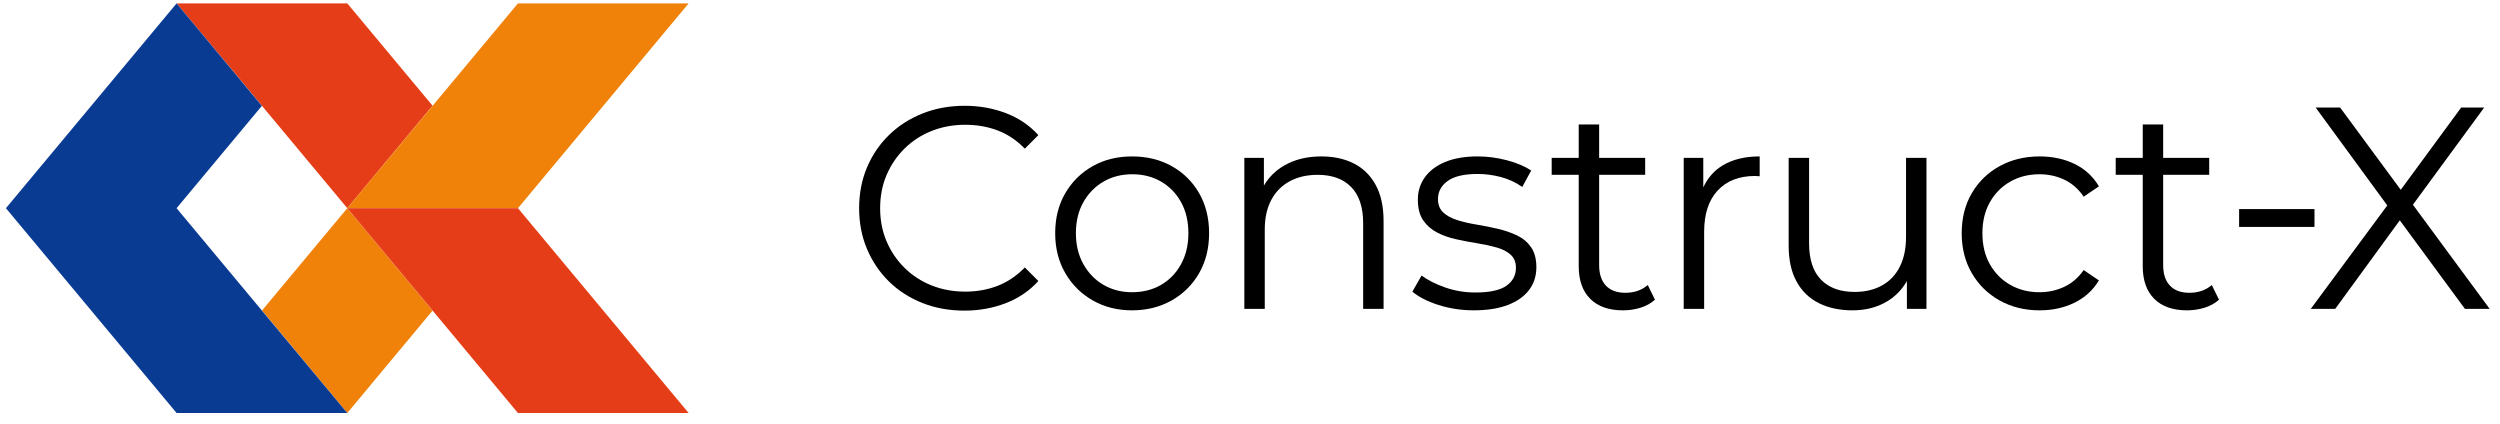
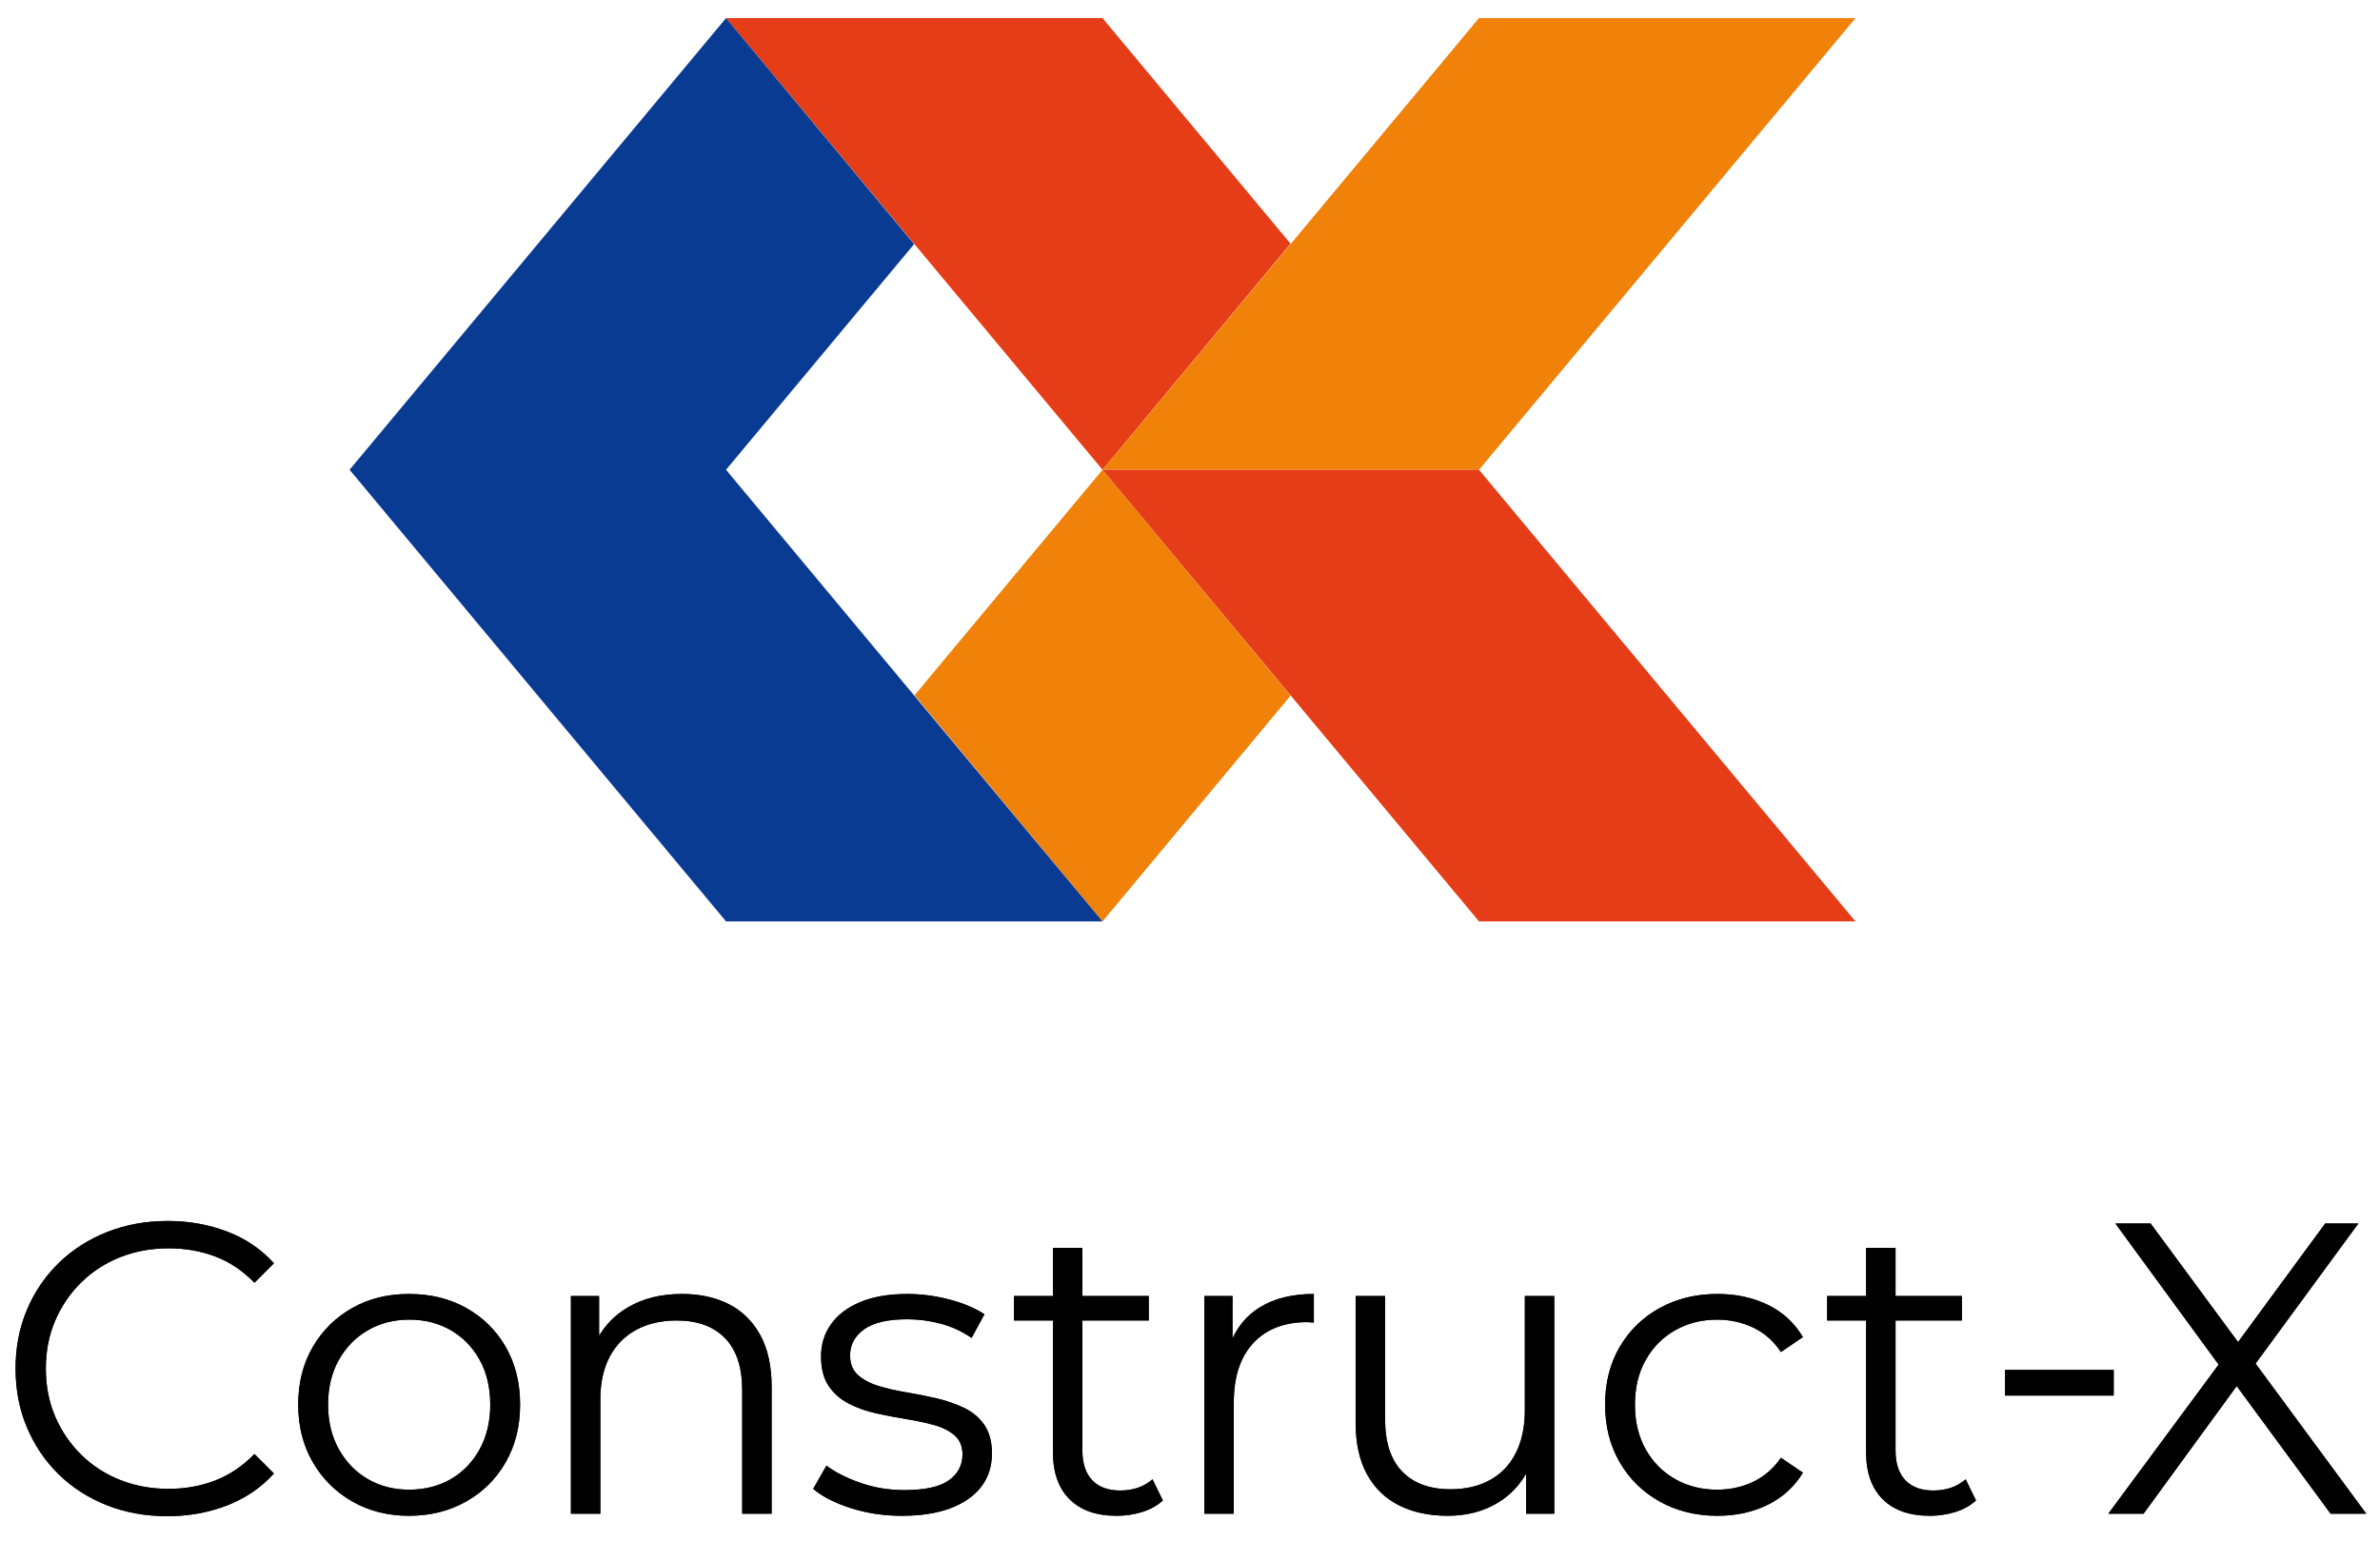
- <svg xmlns="http://www.w3.org/2000/svg" preserveAspectRatio="xMinYMin meet" viewBox="0 0 519 88">
+ <svg xmlns="http://www.w3.org/2000/svg" preserveAspectRatio="xMinYMin meet" viewBox="0 0 224 145">
  <g>
    <g>
-       <polygon fill="#E53D17" points="72.096,43.221 36.662,0.701 72.095,0.701 89.795,21.942   " />
+       <polygon fill="#E53D17" points="103.767,44.222 68.333,1.702 103.766,1.702 121.467,22.943   " />
      <g>
-         <polygon fill="#F08109" points="72.095,43.221 54.406,64.449 72.094,85.742 89.795,64.49    " />
-         <polygon fill="#F08109" points="107.527,0.701 72.094,43.221 107.527,43.221 142.961,0.701    " />
+         <polygon fill="#F08109" points="103.766,44.222 86.077,65.444 103.766,86.737 121.467,65.485    " />
+         <polygon fill="#F08109" points="139.199,1.702 103.766,44.222 139.199,44.222 174.633,1.702    " />
      </g>
-       <polygon fill="#E53D17" points="107.527,85.742 72.096,43.221 107.528,43.221 142.961,85.742   " />
-       <polygon fill="#0A3B93" points="36.662,43.221 36.661,43.221 54.363,21.978 36.662,0.701 1.229,43.221 1.229,43.221     36.662,85.742 72.095,85.742   " />
+       <polygon fill="#E53D17" points="139.199,86.737 103.767,44.222 139.199,44.222 174.633,86.737   " />
+       <polygon fill="#0A3B93" points="68.333,44.222 68.333,44.222 86.035,22.979 68.333,1.702 32.899,44.222 32.9,44.222     68.333,86.737 103.766,86.737   " />
    </g>
    <g>
-       <path d="M187.791,30.83c1.593-1.573,3.465-2.787,5.614-3.644c2.15-0.855,4.48-1.284,6.988-1.284c2.389,0,4.618,0.389,6.688,1.165    c2.07,0.776,3.961,2.041,5.675,3.792l2.807-2.807c-1.832-2.03-4.082-3.553-6.749-4.568c-2.668-1.016-5.515-1.523-8.54-1.523    c-3.146,0-6.053,0.528-8.72,1.582c-2.668,1.056-4.987,2.539-6.958,4.45c-1.972,1.911-3.504,4.161-4.6,6.748    c-1.095,2.589-1.642,5.416-1.642,8.481c0,3.069,0.547,5.895,1.642,8.483c1.096,2.588,2.618,4.838,4.569,6.748    c1.951,1.912,4.26,3.395,6.928,4.449c2.667,1.057,5.574,1.582,8.721,1.582c3.064,0,5.932-0.516,8.6-1.553    c2.667-1.035,4.917-2.566,6.749-4.598l-2.807-2.809c-1.714,1.754-3.604,3.027-5.675,3.824s-4.3,1.193-6.688,1.193    c-2.508,0-4.838-0.426-6.988-1.283c-2.149-0.857-4.021-2.07-5.614-3.643c-1.593-1.574-2.837-3.404-3.731-5.496    c-0.896-2.09-1.344-4.389-1.344-6.899c0-2.508,0.447-4.807,1.344-6.898C184.954,34.234,186.198,32.403,187.791,30.83z" />
-       <path d="M281.051,33.935c-1.933-0.975-4.172-1.463-6.72-1.463c-3.026,0-5.635,0.648-7.823,1.941    c-1.771,1.046-3.132,2.428-4.121,4.112v-5.754h-4.062v31.356h4.24V47.643c0-2.386,0.448-4.429,1.344-6.123    c0.896-1.692,2.17-2.986,3.822-3.882s3.593-1.344,5.823-1.344c2.985,0,5.305,0.847,6.958,2.539    c1.651,1.692,2.479,4.19,2.479,7.497v17.797h4.24V45.912c0-3.028-0.548-5.536-1.642-7.527    C284.493,36.394,282.98,34.911,281.051,33.935z" />
-       <path d="M337.416,60.783c-1.753,0-3.096-0.498-4.03-1.494c-0.937-0.994-1.404-2.408-1.404-4.24V36.295h9.556v-3.524h-9.556v-6.928    h-4.24v6.928h-5.613v3.524h5.613v18.992c0,2.906,0.796,5.156,2.39,6.75c1.592,1.592,3.86,2.389,6.808,2.389    c1.234,0,2.438-0.18,3.613-0.537c1.174-0.359,2.18-0.916,3.016-1.674l-1.493-3.045C340.841,60.244,339.287,60.783,337.416,60.783z    " />
-       <path d="M243.275,34.503c-2.41-1.353-5.167-2.031-8.271-2.031c-3.067,0-5.793,0.678-8.183,2.031    c-2.389,1.354-4.281,3.225-5.674,5.614c-1.394,2.389-2.09,5.159-2.09,8.303c0,3.105,0.696,5.863,2.09,8.271    c1.393,2.408,3.294,4.301,5.703,5.674s5.126,2.061,8.153,2.061c3.064,0,5.812-0.688,8.241-2.061s4.33-3.266,5.703-5.674    c1.374-2.408,2.062-5.166,2.062-8.271c0-3.144-0.688-5.914-2.062-8.303C247.575,37.728,245.684,35.857,243.275,34.503z     M245.187,54.84c-1.016,1.852-2.4,3.285-4.151,4.301c-1.753,1.016-3.763,1.523-6.031,1.523c-2.19,0-4.161-0.508-5.913-1.523    s-3.146-2.449-4.181-4.301c-1.035-1.852-1.553-3.992-1.553-6.42c0-2.469,0.518-4.62,1.553-6.452    c1.034-1.831,2.429-3.255,4.181-4.27s3.741-1.523,5.973-1.523c2.229,0,4.219,0.508,5.972,1.523    c1.751,1.015,3.136,2.439,4.151,4.27c1.015,1.832,1.522,3.983,1.522,6.452C246.709,50.848,246.201,52.988,245.187,54.84z" />
-       <path d="M314.918,48.867c-1.214-0.576-2.548-1.035-4-1.373c-1.454-0.338-2.907-0.627-4.36-0.867    c-1.454-0.238-2.787-0.545-4.001-0.924c-1.215-0.377-2.19-0.902-2.927-1.583c-0.737-0.678-1.105-1.614-1.105-2.809    c0-1.513,0.667-2.757,2.001-3.733c1.334-0.975,3.414-1.463,6.241-1.463c1.592,0,3.185,0.209,4.778,0.627    c1.592,0.418,3.085,1.105,4.479,2.061l1.852-3.405c-1.313-0.875-2.985-1.582-5.017-2.12c-2.031-0.537-4.061-0.806-6.092-0.806    c-2.668,0-4.927,0.388-6.778,1.165c-1.852,0.776-3.255,1.842-4.211,3.195c-0.955,1.354-1.433,2.887-1.433,4.599    c0,1.791,0.367,3.229,1.104,4.301c0.736,1.074,1.702,1.92,2.896,2.537c1.194,0.619,2.518,1.086,3.972,1.404    c1.453,0.32,2.916,0.598,4.39,0.836c1.473,0.238,2.808,0.529,4.002,0.867s2.158,0.836,2.896,1.492    c0.736,0.656,1.105,1.562,1.105,2.717c0,1.553-0.657,2.799-1.972,3.732c-1.313,0.938-3.464,1.404-6.451,1.404    c-2.189,0-4.279-0.348-6.271-1.045s-3.623-1.523-4.897-2.479l-1.911,3.344c1.314,1.115,3.125,2.041,5.436,2.777    c2.309,0.736,4.757,1.105,7.346,1.105c2.747,0,5.086-0.369,7.018-1.105c1.931-0.736,3.404-1.771,4.42-3.105    c1.015-1.334,1.522-2.916,1.522-4.748c0-1.711-0.369-3.096-1.104-4.15C317.108,50.262,316.134,49.445,314.918,48.867z" />
-       <path d="M353.601,38.902v-6.131h-4.062v31.356h4.241V48.121c0-3.701,0.936-6.561,2.808-8.572c1.871-2.01,4.458-3.016,7.764-3.016    c0.158,0,0.318,0.01,0.477,0.03c0.159,0.021,0.319,0.03,0.479,0.03v-4.121c-3.066,0-5.634,0.627-7.704,1.881    C355.812,35.438,354.498,36.971,353.601,38.902z" />
-       <rect x="464.84" y="43.405" width="15.647" height="3.704" />
-       <polygon points="516.858,64.127 500.919,42.502 515.724,22.319 510.945,22.319 498.395,39.405 485.803,22.319 480.726,22.319     495.599,42.646 479.711,64.127 484.786,64.127 498.198,45.74 511.722,64.127   " />
-       <path d="M454.509,60.783c-1.753,0-3.098-0.498-4.032-1.494c-0.937-0.994-1.403-2.408-1.403-4.24V36.295h9.557v-3.524h-9.557    v-6.928h-4.241v6.928h-5.612v3.524h5.612v18.992c0,2.906,0.797,5.156,2.39,6.75c1.592,1.592,3.862,2.389,6.809,2.389    c1.233,0,2.438-0.18,3.613-0.537c1.174-0.359,2.18-0.916,3.016-1.674l-1.493-3.045C457.932,60.244,456.38,60.783,454.509,60.783z" />
-       <path d="M417.343,37.698c1.792-1.015,3.802-1.523,6.032-1.523c1.87,0,3.603,0.379,5.195,1.135    c1.592,0.756,2.927,1.931,4.002,3.523l3.165-2.15c-1.233-2.07-2.926-3.622-5.076-4.658c-2.149-1.035-4.56-1.553-7.227-1.553    c-3.105,0-5.883,0.678-8.331,2.031c-2.449,1.354-4.37,3.225-5.764,5.614c-1.395,2.389-2.09,5.159-2.09,8.303    c0,3.105,0.695,5.863,2.09,8.271c1.394,2.408,3.314,4.301,5.764,5.674c2.448,1.373,5.226,2.061,8.331,2.061    c2.667,0,5.077-0.527,7.227-1.584c2.15-1.053,3.843-2.598,5.076-4.627l-3.165-2.15c-1.075,1.553-2.41,2.707-4.002,3.463    c-1.593,0.758-3.325,1.137-5.195,1.137c-2.23,0-4.24-0.508-6.032-1.523c-1.791-1.016-3.205-2.439-4.24-4.271    c-1.036-1.83-1.553-3.98-1.553-6.449s0.517-4.62,1.553-6.452C414.138,40.137,415.552,38.713,417.343,37.698z" />
-       <path d="M395.693,49.197c0,2.389-0.429,4.439-1.284,6.15c-0.856,1.713-2.091,3.016-3.703,3.912s-3.515,1.344-5.703,1.344    c-2.986,0-5.307-0.846-6.958-2.539c-1.652-1.691-2.479-4.211-2.479-7.555V32.771h-4.241v18.217c0,2.986,0.547,5.475,1.644,7.465    c1.094,1.99,2.637,3.484,4.628,4.479c1.991,0.996,4.319,1.494,6.987,1.494c2.787,0,5.227-0.648,7.316-1.941    c1.687-1.043,2.998-2.434,3.972-4.139v5.781h4.062V32.771h-4.24V49.197z" />
+       <path fill="#1A1A18" d="M201.746,142.495l9.369-12.843h-1.21l9.446,12.843h3.357l-11.164-15.146v2.029l10.422-14.209h-3.123    l-8.86,12.062l1.288-0.039l-8.861-12.023h-3.318l10.539,14.404v-2.225l-11.203,15.146H201.746z M198.937,128.952h-10.228v2.42    h10.228V128.952z M184.65,122.002h-12.686v2.303h12.686V122.002z M184.006,142.34c0.768-0.236,1.426-0.6,1.972-1.094l-0.976-1.99    c-0.808,0.701-1.822,1.053-3.045,1.053c-1.146,0-2.023-0.324-2.636-0.976c-0.61-0.649-0.917-1.573-0.917-2.772v-19.088h-2.771    v19.244c0,1.9,0.521,3.371,1.562,4.412s2.524,1.561,4.45,1.561C182.45,142.689,183.238,142.573,184.006,142.34 M166.371,141.655    c1.404-0.688,2.51-1.698,3.317-3.024l-2.069-1.406c-0.701,1.016-1.574,1.771-2.615,2.265c-1.041,0.495-2.172,0.741-3.396,0.741    c-1.458,0-2.772-0.331-3.942-0.995c-1.172-0.663-2.096-1.593-2.771-2.791c-0.678-1.196-1.016-2.603-1.016-4.216    s0.338-3.018,1.016-4.215c0.676-1.197,1.6-2.129,2.771-2.791c1.17-0.664,2.484-0.996,3.942-0.996c1.224,0,2.354,0.248,3.396,0.742    s1.914,1.262,2.615,2.303l2.069-1.405c-0.808-1.353-1.913-2.368-3.317-3.045c-1.406-0.677-2.98-1.015-4.724-1.015    c-2.03,0-3.845,0.442-5.446,1.326c-1.6,0.885-2.855,2.108-3.766,3.67c-0.912,1.562-1.367,3.371-1.367,5.426    c0,2.029,0.455,3.832,1.367,5.406c0.91,1.576,2.166,2.811,3.766,3.709c1.602,0.897,3.416,1.346,5.446,1.346    C163.391,142.689,164.965,142.346,166.371,141.655 M141.037,141.422c1.366-0.846,2.375-2.023,3.025-3.533l-0.43-1.015v5.621h2.654    v-20.493h-2.771v10.734c0,1.561-0.28,2.902-0.84,4.021s-1.365,1.971-2.42,2.555c-1.054,0.587-2.297,0.88-3.728,0.88    c-1.952,0-3.468-0.554-4.548-1.659s-1.62-2.752-1.62-4.938v-11.594h-2.771v11.905c0,1.952,0.356,3.578,1.072,4.879    c0.717,1.302,1.725,2.278,3.026,2.929c1.3,0.65,2.823,0.975,4.567,0.975C138.076,142.689,139.67,142.268,141.037,141.422     M116.121,142.495v-10.462c0-2.42,0.611-4.287,1.836-5.602c1.221-1.313,2.914-1.971,5.073-1.971c0.104,0,0.208,0.006,0.312,0.02    c0.104,0.013,0.209,0.02,0.313,0.02v-2.693c-2.005,0-3.683,0.41-5.036,1.229c-1.353,0.819-2.316,2.011-2.888,3.571l0.272,0.976    v-5.581h-2.654v20.493H116.121z M108.119,122.002H95.434v2.303h12.686V122.002z M107.476,142.34    c0.767-0.236,1.425-0.6,1.971-1.094l-0.976-1.99c-0.807,0.701-1.821,1.053-3.045,1.053c-1.146,0-2.023-0.324-2.635-0.976    c-0.611-0.649-0.918-1.573-0.918-2.772v-19.088h-2.771v19.244c0,1.9,0.521,3.371,1.562,4.412s2.523,1.561,4.449,1.561    C105.92,142.689,106.707,142.573,107.476,142.34 M89.473,141.969c1.262-0.481,2.225-1.158,2.889-2.031    c0.664-0.871,0.995-1.905,0.995-3.102c0-1.119-0.241-2.025-0.722-2.714c-0.482-0.69-1.119-1.223-1.914-1.601    c-0.793-0.377-1.664-0.676-2.614-0.898c-0.95-0.22-1.899-0.408-2.849-0.566c-0.951-0.155-1.822-0.356-2.616-0.604    c-0.794-0.247-1.431-0.591-1.912-1.034c-0.481-0.441-0.724-1.054-0.724-1.835c0-0.987,0.437-1.801,1.309-2.438    c0.872-0.639,2.23-0.957,4.079-0.957c1.041,0,2.082,0.137,3.123,0.41c1.041,0.272,2.016,0.722,2.928,1.347l1.21-2.226    c-0.859-0.572-1.952-1.035-3.279-1.386c-1.326-0.351-2.654-0.526-3.981-0.526c-1.744,0-3.22,0.254-4.431,0.761    c-1.209,0.508-2.127,1.204-2.752,2.089s-0.937,1.887-0.937,3.005c0,1.171,0.24,2.108,0.722,2.812s1.113,1.256,1.894,1.658    c0.78,0.404,1.646,0.709,2.596,0.918s1.906,0.391,2.869,0.547s1.835,0.344,2.616,0.565c0.779,0.222,1.41,0.546,1.893,0.976    c0.48,0.43,0.723,1.021,0.723,1.776c0,1.015-0.431,1.828-1.289,2.438c-0.858,0.613-2.264,0.918-4.215,0.918    c-1.433,0-2.799-0.228-4.1-0.682c-1.301-0.455-2.368-0.996-3.201-1.621l-1.249,2.187c0.859,0.728,2.043,1.334,3.552,1.815    c1.51,0.481,3.11,0.721,4.803,0.721C86.682,142.689,88.211,142.45,89.473,141.969 M56.504,142.495v-10.774    c0-1.561,0.292-2.895,0.878-4c0.585-1.106,1.418-1.953,2.498-2.537c1.08-0.586,2.348-0.879,3.806-0.879    c1.952,0,3.467,0.554,4.548,1.658c1.079,1.107,1.62,2.74,1.62,4.899v11.633h2.771V130.59c0-1.978-0.358-3.617-1.073-4.918    c-0.716-1.302-1.705-2.271-2.967-2.91c-1.263-0.637-2.726-0.955-4.392-0.955c-1.978,0-3.682,0.422-5.113,1.269    c-1.432,0.847-2.473,2.011-3.123,3.493l0.429,1.054v-5.62h-2.654v20.493H56.504z M34.625,139.235    c-1.145-0.663-2.056-1.601-2.732-2.81c-0.677-1.211-1.015-2.609-1.015-4.197c0-1.613,0.338-3.018,1.015-4.215    c0.676-1.197,1.587-2.129,2.732-2.791c1.145-0.664,2.446-0.996,3.904-0.996c1.457,0,2.758,0.332,3.903,0.996    c1.145,0.662,2.05,1.594,2.713,2.791c0.664,1.197,0.996,2.602,0.996,4.215c0,1.588-0.332,2.986-0.996,4.197    c-0.663,1.209-1.568,2.146-2.713,2.81c-1.146,0.664-2.459,0.995-3.942,0.995C37.058,140.23,35.77,139.899,34.625,139.235     M43.876,141.344c1.587-0.898,2.83-2.133,3.728-3.709c0.897-1.574,1.346-3.377,1.346-5.406c0-2.055-0.449-3.864-1.346-5.426    c-0.898-1.562-2.135-2.785-3.709-3.67c-1.575-0.884-3.376-1.326-5.406-1.326c-2.004,0-3.787,0.442-5.348,1.326    c-1.561,0.885-2.798,2.108-3.708,3.67c-0.911,1.562-1.367,3.371-1.367,5.426c0,2.029,0.456,3.832,1.367,5.406    c0.91,1.576,2.153,2.811,3.728,3.709c1.574,0.897,3.35,1.346,5.328,1.346C40.492,142.689,42.289,142.241,43.876,141.344     M21.373,141.715c1.743-0.677,3.214-1.68,4.411-3.007l-1.835-1.834c-1.119,1.146-2.355,1.978-3.708,2.498    s-2.811,0.781-4.372,0.781c-1.639,0-3.162-0.28-4.567-0.841c-1.405-0.559-2.629-1.352-3.669-2.381    c-1.041-1.027-1.855-2.225-2.44-3.59c-0.586-1.367-0.878-2.869-0.878-4.51c0-1.639,0.292-3.143,0.878-4.508    c0.585-1.366,1.399-2.562,2.44-3.591c1.04-1.028,2.264-1.822,3.669-2.382c1.405-0.56,2.928-0.84,4.567-0.84    c1.561,0,3.019,0.254,4.372,0.762s2.589,1.334,3.708,2.479l1.835-1.835c-1.197-1.327-2.668-2.321-4.411-2.985    c-1.744-0.664-3.605-0.996-5.582-0.996c-2.056,0-3.956,0.346-5.699,1.035c-1.744,0.689-3.26,1.658-4.548,2.908    s-2.29,2.719-3.005,4.41c-0.716,1.691-1.074,3.54-1.074,5.543c0,2.006,0.358,3.852,1.074,5.543    c0.715,1.692,1.71,3.162,2.986,4.411c1.274,1.249,2.784,2.22,4.528,2.908c1.743,0.69,3.643,1.034,5.699,1.034    C17.755,142.729,19.628,142.391,21.373,141.715" />
+       <g>
+         <path d="M68.585,122.762c-1.263-0.637-2.726-0.955-4.392-0.955c-1.978,0-3.682,0.422-5.113,1.269     c-1.159,0.685-2.048,1.587-2.694,2.688v-3.762h-2.654v20.493h2.772v-10.774c0-1.561,0.292-2.895,0.878-4     c0.585-1.106,1.418-1.953,2.498-2.537c1.08-0.586,2.348-0.879,3.806-0.879c1.952,0,3.467,0.554,4.548,1.658     c1.079,1.107,1.62,2.74,1.62,4.899v11.633h2.771V130.59c0-1.978-0.358-3.617-1.073-4.918     C70.836,124.37,69.847,123.4,68.585,122.762z" />
+         <path d="M90.721,132.521c-0.793-0.377-1.664-0.676-2.614-0.898c-0.95-0.22-1.899-0.408-2.849-0.566     c-0.951-0.155-1.822-0.356-2.616-0.604c-0.794-0.247-1.431-0.591-1.912-1.034c-0.481-0.441-0.724-1.054-0.724-1.835     c0-0.987,0.437-1.801,1.309-2.438c0.872-0.639,2.23-0.957,4.079-0.957c1.041,0,2.082,0.137,3.123,0.41     c1.041,0.272,2.016,0.722,2.928,1.347l1.21-2.226c-0.859-0.572-1.952-1.035-3.279-1.386c-1.326-0.351-2.654-0.526-3.981-0.526     c-1.744,0-3.22,0.254-4.431,0.761c-1.209,0.508-2.127,1.204-2.752,2.089s-0.937,1.887-0.937,3.005     c0,1.171,0.24,2.108,0.722,2.812s1.113,1.256,1.894,1.658c0.78,0.404,1.646,0.709,2.596,0.918s1.906,0.391,2.869,0.547     s1.835,0.344,2.616,0.565c0.779,0.222,1.41,0.546,1.893,0.976c0.48,0.43,0.723,1.021,0.723,1.776     c0,1.015-0.431,1.828-1.289,2.438c-0.858,0.613-2.264,0.918-4.215,0.918c-1.433,0-2.799-0.228-4.1-0.682     c-1.301-0.455-2.368-0.996-3.201-1.621l-1.249,2.187c0.859,0.728,2.043,1.334,3.552,1.815c1.51,0.481,3.11,0.721,4.803,0.721     c1.795,0,3.324-0.239,4.586-0.721s2.225-1.158,2.889-2.031c0.664-0.871,0.995-1.905,0.995-3.102c0-1.119-0.241-2.025-0.722-2.714     C92.152,133.432,91.516,132.899,90.721,132.521z" />
+         <path d="M105.426,140.309c-1.146,0-2.023-0.324-2.635-0.976c-0.611-0.649-0.918-1.573-0.918-2.772v-12.256h6.246v-2.303h-6.246     v-4.529h-2.771v4.529h-3.669v2.303h3.669v12.412c0,1.9,0.521,3.371,1.562,4.412s2.523,1.561,4.449,1.561     c0.807,0,1.594-0.116,2.362-0.35c0.767-0.236,1.425-0.6,1.971-1.094l-0.976-1.99     C107.664,139.957,106.649,140.309,105.426,140.309z" />
+         <path d="M7.632,120.733c1.04-1.028,2.264-1.822,3.669-2.382c1.405-0.56,2.928-0.84,4.567-0.84c1.561,0,3.019,0.254,4.372,0.762     s2.589,1.334,3.708,2.479l1.835-1.835c-1.197-1.327-2.668-2.321-4.411-2.985c-1.744-0.664-3.605-0.996-5.582-0.996     c-2.056,0-3.956,0.346-5.699,1.035c-1.744,0.689-3.26,1.658-4.548,2.908s-2.29,2.719-3.005,4.41     c-0.716,1.691-1.074,3.54-1.074,5.543c0,2.006,0.358,3.852,1.074,5.543c0.715,1.692,1.71,3.162,2.986,4.411     c1.274,1.249,2.784,2.22,4.528,2.908c1.743,0.69,3.643,1.034,5.699,1.034c2.004,0,3.877-0.338,5.621-1.014     c1.743-0.677,3.214-1.68,4.411-3.007l-1.835-1.834c-1.119,1.146-2.355,1.978-3.708,2.498s-2.811,0.781-4.372,0.781     c-1.639,0-3.162-0.28-4.567-0.841c-1.405-0.559-2.629-1.352-3.669-2.381c-1.041-1.027-1.855-2.225-2.44-3.59     c-0.586-1.367-0.878-2.869-0.878-4.51c0-1.639,0.292-3.143,0.878-4.508C5.777,122.958,6.591,121.762,7.632,120.733z" />
+         <path d="M43.896,123.133c-1.575-0.884-3.376-1.326-5.406-1.326c-2.004,0-3.787,0.442-5.348,1.326     c-1.561,0.885-2.798,2.108-3.708,3.67c-0.911,1.562-1.367,3.371-1.367,5.426c0,2.029,0.456,3.832,1.367,5.406     c0.91,1.576,2.153,2.811,3.728,3.709c1.574,0.897,3.35,1.346,5.328,1.346c2.003,0,3.799-0.448,5.387-1.346     c1.587-0.898,2.83-2.133,3.728-3.709c0.897-1.574,1.346-3.377,1.346-5.406c0-2.055-0.449-3.864-1.346-5.426     C46.707,125.241,45.469,124.018,43.896,123.133z M45.145,136.426c-0.663,1.209-1.568,2.146-2.713,2.81     c-1.146,0.664-2.459,0.995-3.942,0.995c-1.432,0-2.72-0.331-3.865-0.995c-1.145-0.663-2.056-1.601-2.732-2.81     c-0.677-1.211-1.015-2.609-1.015-4.197c0-1.613,0.338-3.018,1.015-4.215c0.676-1.197,1.587-2.129,2.732-2.791     c1.145-0.664,2.446-0.996,3.904-0.996c1.457,0,2.758,0.332,3.903,0.996c1.145,0.662,2.05,1.594,2.713,2.791     c0.664,1.197,0.996,2.602,0.996,4.215C46.141,133.816,45.809,135.215,45.145,136.426z" />
+         <polygon points="222.709,142.495 212.291,128.361 221.967,115.17 218.844,115.17 210.641,126.338 202.41,115.17 199.092,115.17      208.812,128.455 198.428,142.495 201.746,142.495 210.513,130.479 219.352,142.495    " />
+         <rect x="188.709" y="128.952" width="10.228" height="2.42" />
+         <path d="M181.957,140.309c-1.146,0-2.023-0.324-2.636-0.976c-0.61-0.649-0.917-1.573-0.917-2.772v-12.256h6.246v-2.303h-6.246     v-4.529h-2.771v4.529h-3.668v2.303h3.668v12.412c0,1.9,0.521,3.371,1.562,4.412s2.524,1.561,4.45,1.561     c0.806,0,1.594-0.116,2.361-0.35c0.768-0.236,1.426-0.6,1.972-1.094l-0.976-1.99C184.194,139.957,183.18,140.309,181.957,140.309     z" />
+         <path d="M143.516,132.736c0,1.561-0.28,2.902-0.84,4.021s-1.365,1.971-2.42,2.555c-1.054,0.587-2.297,0.88-3.728,0.88     c-1.952,0-3.468-0.554-4.548-1.659s-1.62-2.752-1.62-4.938v-11.594h-2.771v11.905c0,1.952,0.356,3.578,1.072,4.879     c0.717,1.302,1.725,2.278,3.026,2.929c1.3,0.65,2.823,0.975,4.567,0.975c1.82,0,3.414-0.422,4.781-1.268     c1.102-0.682,1.959-1.591,2.596-2.704v3.777h2.654v-20.493h-2.771V132.736z" />
+         <path d="M116.004,126.008v-4.006h-2.654v20.493h2.771v-10.462c0-2.42,0.611-4.287,1.836-5.602     c1.221-1.313,2.914-1.971,5.073-1.971c0.104,0,0.208,0.006,0.312,0.02c0.104,0.013,0.209,0.02,0.313,0.02v-2.693     c-2.005,0-3.683,0.41-5.036,1.229C117.45,123.744,116.59,124.746,116.004,126.008z" />
+         <path d="M157.666,125.223c1.17-0.664,2.484-0.996,3.942-0.996c1.224,0,2.354,0.248,3.396,0.742s1.914,1.262,2.615,2.303     l2.069-1.405c-0.808-1.353-1.913-2.368-3.317-3.045c-1.406-0.677-2.98-1.015-4.724-1.015c-2.03,0-3.845,0.442-5.446,1.326     c-1.6,0.885-2.855,2.108-3.766,3.67c-0.912,1.562-1.367,3.371-1.367,5.426c0,2.029,0.455,3.832,1.367,5.406     c0.91,1.576,2.166,2.811,3.766,3.709c1.602,0.897,3.416,1.346,5.446,1.346c1.743,0,3.317-0.344,4.724-1.034     c1.404-0.688,2.51-1.698,3.317-3.024l-2.069-1.406c-0.701,1.016-1.574,1.771-2.615,2.265c-1.041,0.495-2.172,0.741-3.396,0.741     c-1.458,0-2.772-0.331-3.942-0.995c-1.172-0.663-2.096-1.593-2.771-2.791c-0.678-1.196-1.016-2.603-1.016-4.216     s0.338-3.018,1.016-4.215C155.57,126.816,156.494,125.885,157.666,125.223z" />
+       </g>
    </g>
  </g>
</svg>
